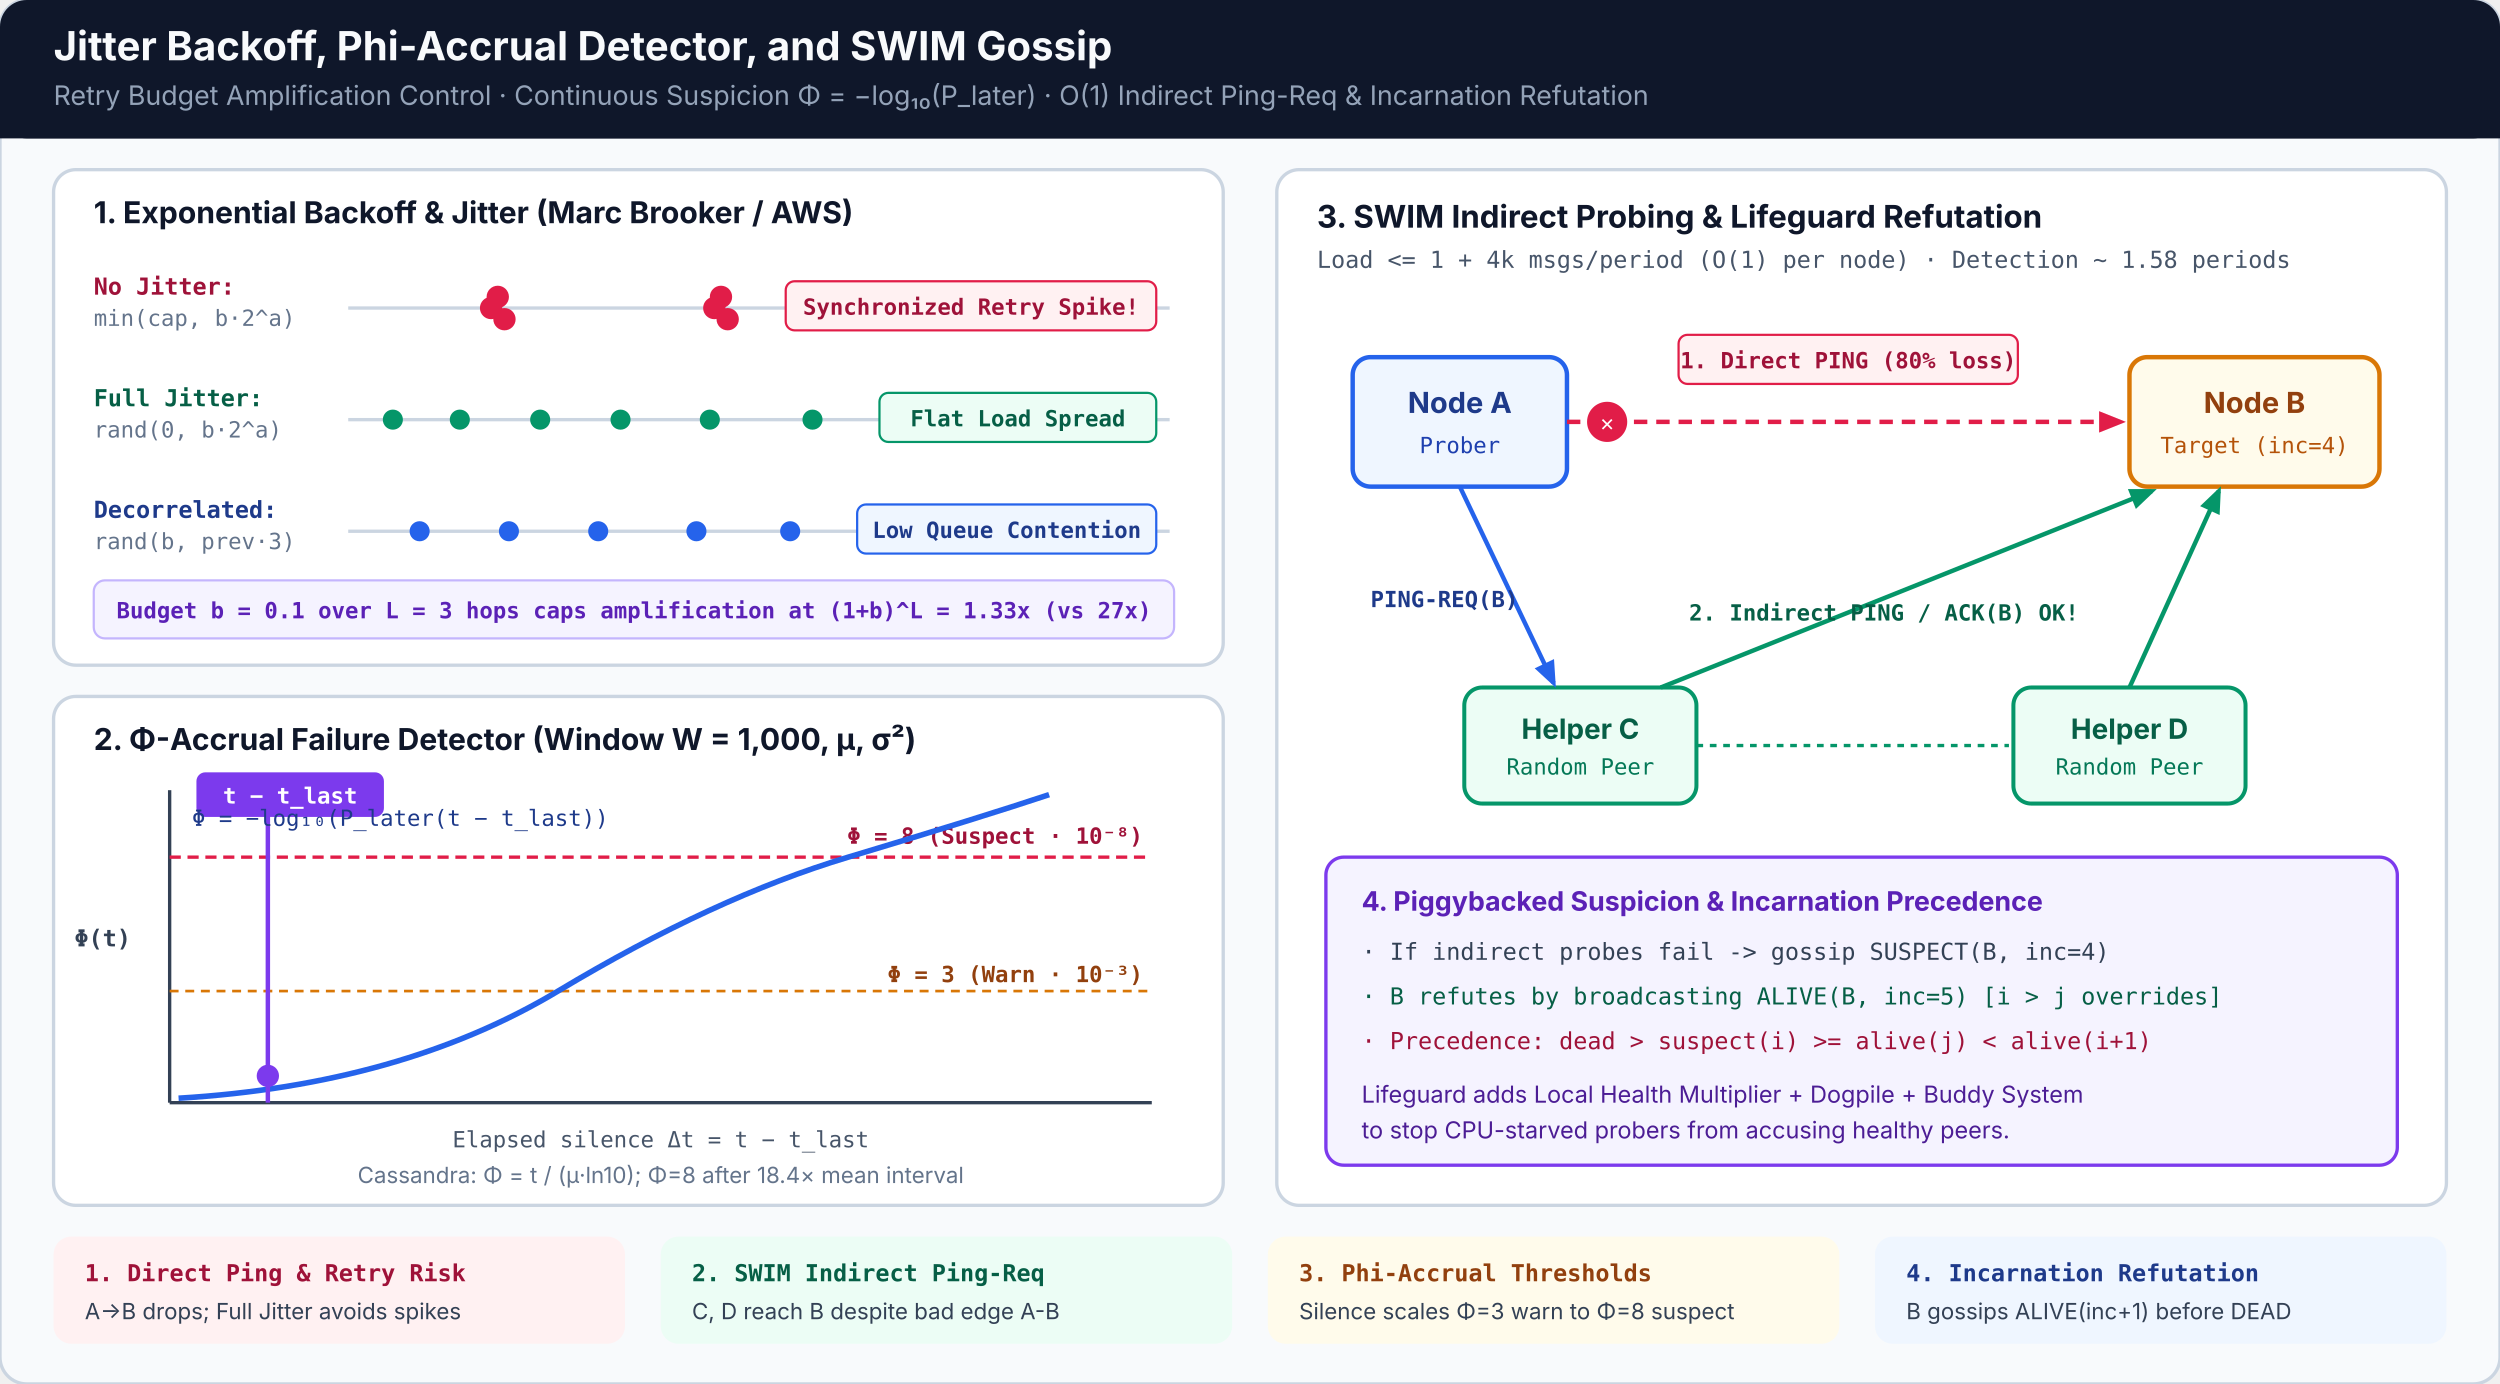
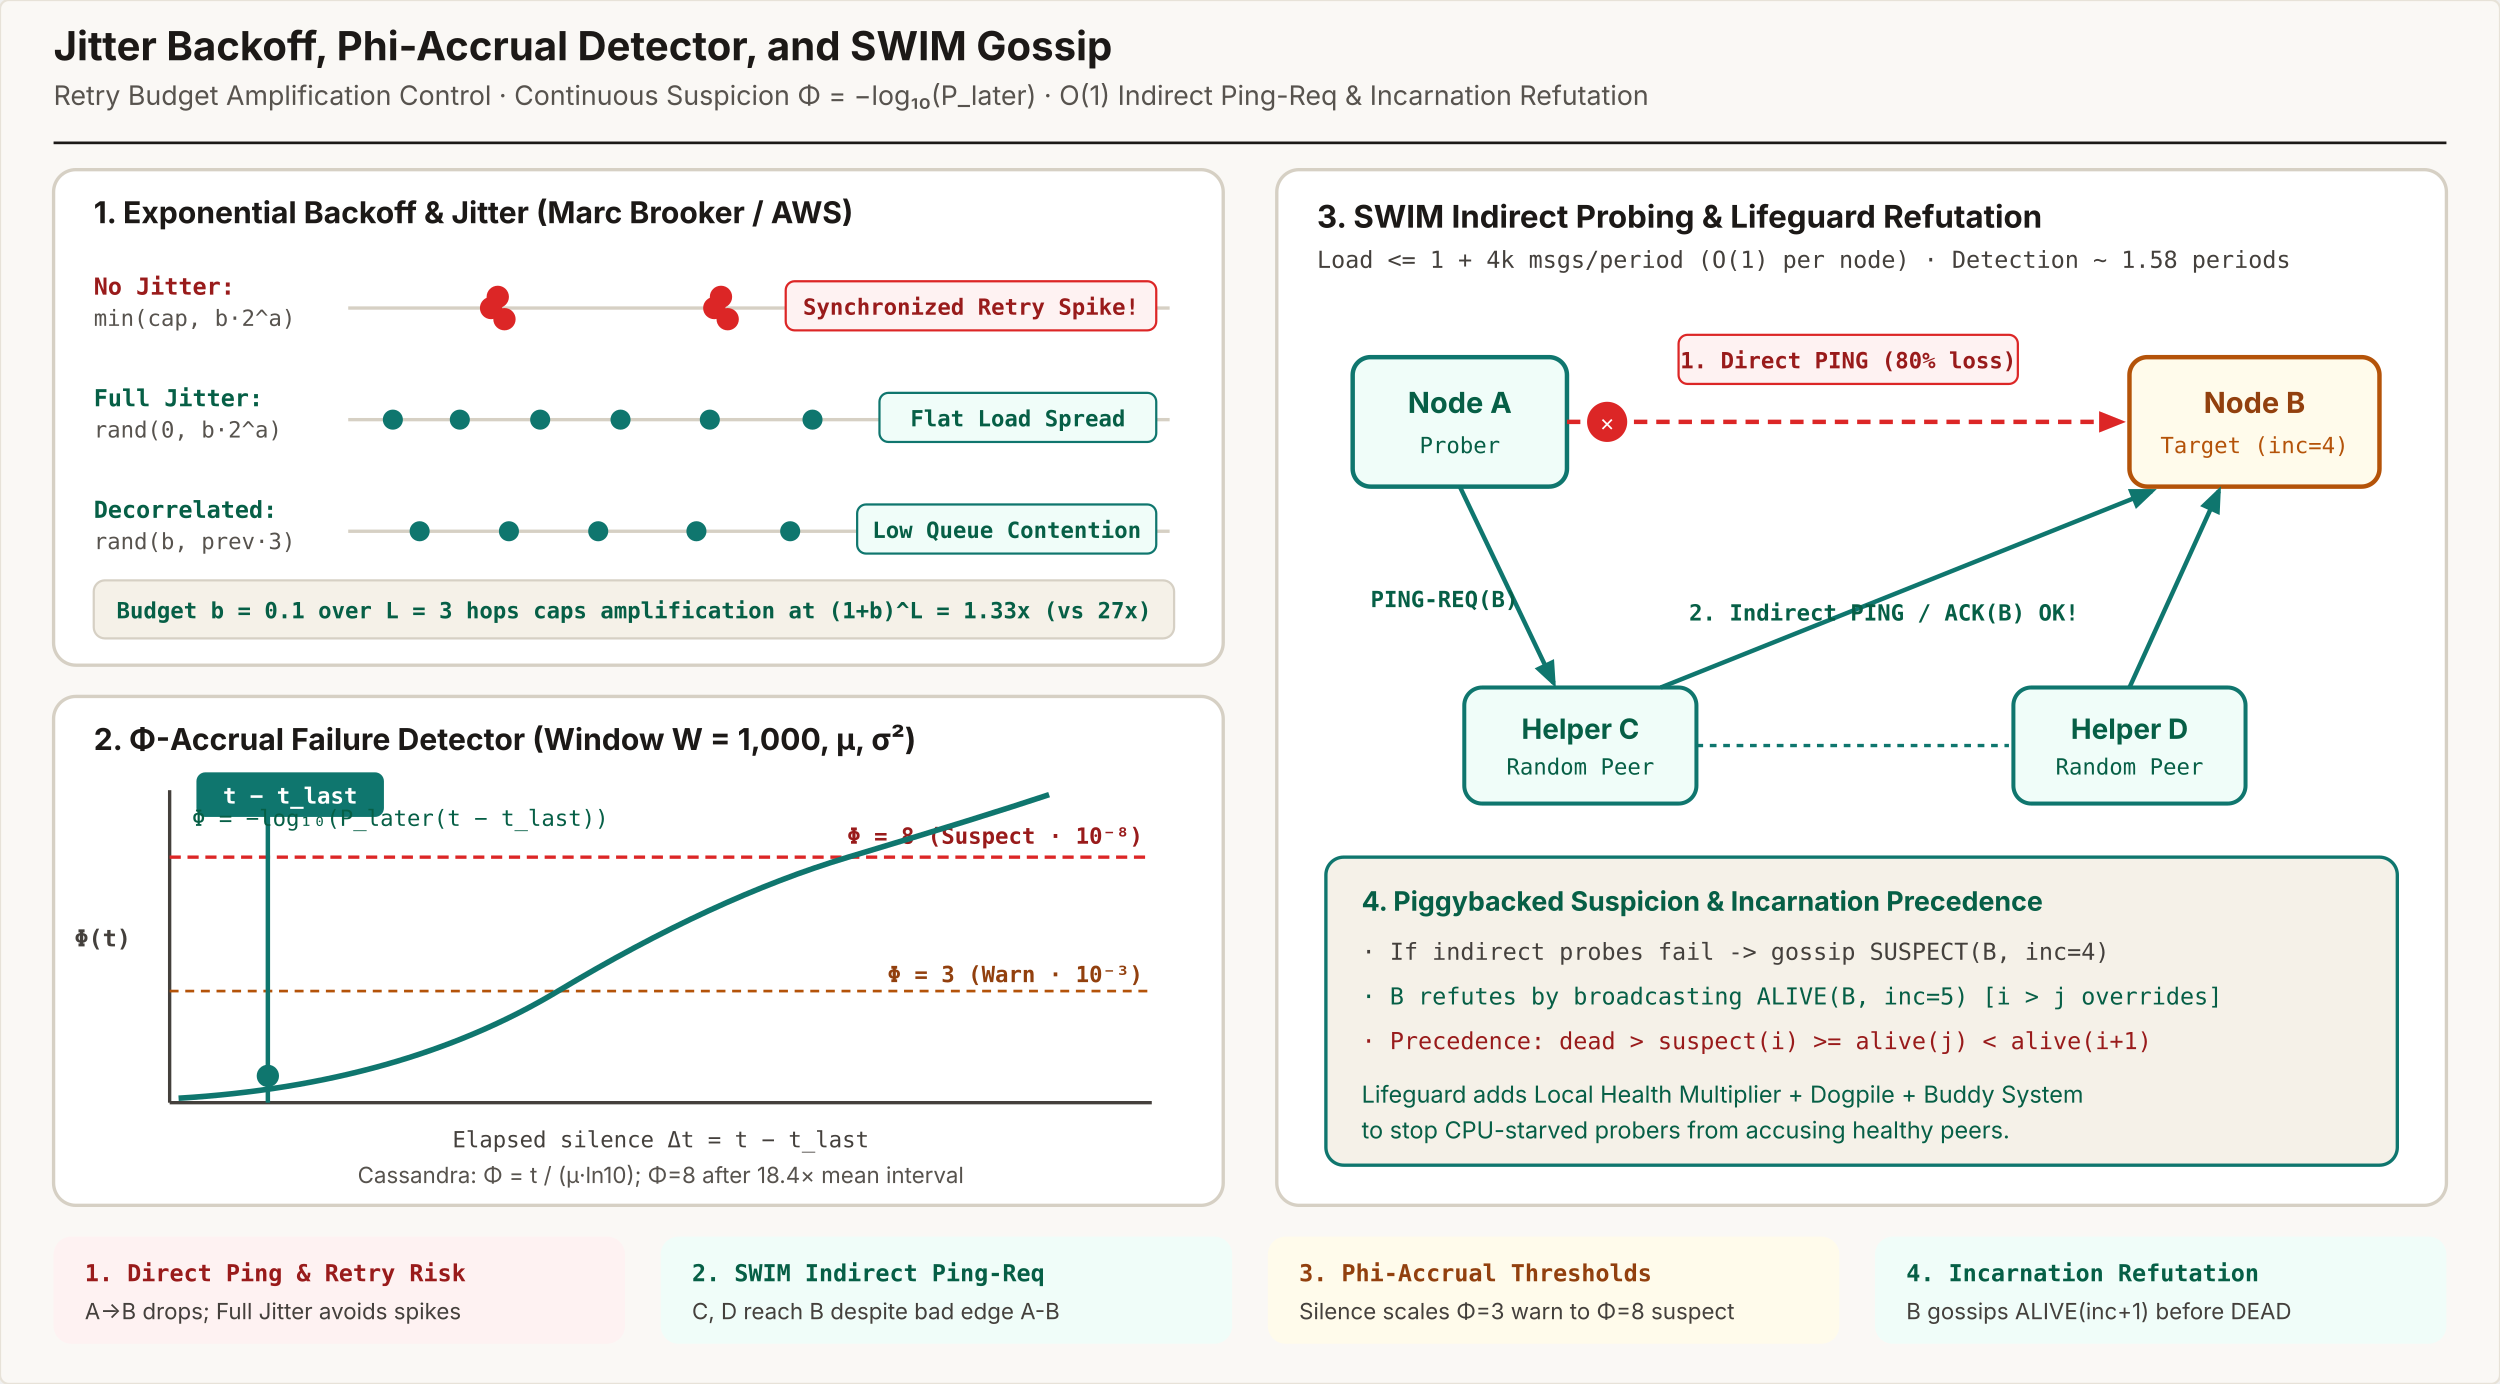
<svg xmlns="http://www.w3.org/2000/svg" viewBox="0 0 1120 620" width="1120" height="620" role="img" aria-labelledby="title desc">
  <style>
    .sans { font-family: ui-sans-serif, system-ui, -apple-system, sans-serif; }
    .mono { font-family: ui-monospace, SFMono-Regular, Menlo, monospace; }

    /* 16s loop:
       0-25%  (0-4s):  Step 1 — Direct PING A-&gt;B fails; No Jitter spikes vs Full Jitter spread
       25-50% (4-8s):  Step 2 — Indirect PING-REQ via C,D reaches B -&gt; ACK(B) returns
       50-75% (8-12s): Step 3 — Phi-Accrual silence crosses Phi=3 (Warn) -&gt; Phi=8 (Suspect)
       75-100%(12-16s):Step 4 — SWIM gossip SUSPECT(i) refuted by B's ALIVE(i+1)
    */

    @keyframes pkt-ping-fail {
      0%, 4%   { transform: translate(0px, 0px); opacity: 0; }
      6%       { transform: translate(0px, 0px); opacity: 1; }
      18%      { transform: translate(110px, 0px); opacity: 1; }
      22%, 100%{ transform: translate(110px, 0px); opacity: 0; }
    }
    @keyframes pkt-pingreq {
      0%, 24%  { opacity: 0; }
      28%, 46% { opacity: 1; }
      52%, 100%{ opacity: 0; }
    }
    @keyframes phi-cursor {
      0%, 46%  { transform: translateX(0px); }
      60%      { transform: translateX(135px); }
      72%, 94% { transform: translateX(250px); }
      100%     { transform: translateX(0px); }
    }
-     @keyframes jitter-pulse {
-       0%, 6%   { opacity: 0.86; }
-       12%, 35% { opacity: 1; }
-       45%, 100%{ opacity: 0.86; }
-     }
    @keyframes gossip-show {
      0%, 72%  { opacity: 0.86; }
      78%, 96% { opacity: 1; }
      100%     { opacity: 0.86; }
    }

-     @keyframes s1 { 0%, 24% { opacity: 1; stroke: #e11d48; stroke-width: 2.2; } 25%, 100% { opacity: 0.86; stroke: #cbd5e1; stroke-width: 1; } }
-     @keyframes s2 { 0%, 24% { opacity: 0.86; stroke: #cbd5e1; stroke-width: 1; } 25%, 49% { opacity: 1; stroke: #059669; stroke-width: 2.2; } 50%, 100% { opacity: 0.86; stroke: #cbd5e1; stroke-width: 1; } }
-     @keyframes s3 { 0%, 49% { opacity: 0.86; stroke: #cbd5e1; stroke-width: 1; } 50%, 74% { opacity: 1; stroke: #d97706; stroke-width: 2.2; } 75%, 100% { opacity: 0.86; stroke: #cbd5e1; stroke-width: 1; } }
-     @keyframes s4 { 0%, 74% { opacity: 0.86; stroke: #cbd5e1; stroke-width: 1; } 75%, 100% { opacity: 1; stroke: #2563eb; stroke-width: 2.2; } }
+     @keyframes s1 { 0%, 24% { opacity: 1; stroke: #dc2626; stroke-width: 2.2; } 25%, 100% { opacity: 0.86; stroke: #d6d0c4; stroke-width: 1; } }
+     @keyframes s2 { 0%, 24% { opacity: 0.86; stroke: #d6d0c4; stroke-width: 1; } 25%, 49% { opacity: 1; stroke: #0f766e; stroke-width: 2.2; } 50%, 100% { opacity: 0.86; stroke: #d6d0c4; stroke-width: 1; } }
+     @keyframes s3 { 0%, 49% { opacity: 0.86; stroke: #d6d0c4; stroke-width: 1; } 50%, 74% { opacity: 1; stroke: #b45309; stroke-width: 2.2; } 75%, 100% { opacity: 0.86; stroke: #d6d0c4; stroke-width: 1; } }
+     @keyframes s4 { 0%, 74% { opacity: 0.86; stroke: #d6d0c4; stroke-width: 1; } 75%, 100% { opacity: 1; stroke: #0f766e; stroke-width: 2.2; } }

    .p-fail  { animation: pkt-ping-fail 16s ease-in-out infinite; }
    .p-ind   { animation: pkt-pingreq 16s ease-in-out infinite; }
    .phi-cur { animation: phi-cursor 16s ease-in-out infinite; }
-     .jit-dot { animation: jitter-pulse 16s ease-in-out infinite; }
    .gos-box { animation: gossip-show 16s ease-in-out infinite; }
    .st1 { animation: s1 16s linear infinite; }
    .st2 { animation: s2 16s linear infinite; }
    .st3 { animation: s3 16s linear infinite; }
    .st4 { animation: s4 16s linear infinite; }

    @media (prefers-reduced-motion: reduce) {
      .p-fail, .p-ind, .phi-cur, .jit-dot, .gos-box, .st1, .st2, .st3, .st4 { animation: none !important; }
      .p-fail { opacity: 0 !important; }
      .p-ind, .jit-dot, .gos-box, .st1, .st2, .st3, .st4 { opacity: 1 !important; }
      .phi-cur { transform: translateX(250px) !important; }
    }
  </style>
  <defs>
    <marker id="arr-blue" viewBox="0 0 10 10" refX="8" refY="5" markerWidth="6" markerHeight="6" orient="auto-start-reverse">
-       <path d="M 0 1 L 10 5 L 0 9 z" fill="#2563eb" />
+       <path d="M 0 1 L 10 5 L 0 9 z" fill="#0f766e" />
    </marker>
    <marker id="arr-emerald" viewBox="0 0 10 10" refX="8" refY="5" markerWidth="6" markerHeight="6" orient="auto-start-reverse">
-       <path d="M 0 1 L 10 5 L 0 9 z" fill="#059669" />
+       <path d="M 0 1 L 10 5 L 0 9 z" fill="#0f766e" />
    </marker>
    <marker id="arr-rose" viewBox="0 0 10 10" refX="8" refY="5" markerWidth="6" markerHeight="6" orient="auto-start-reverse">
-       <path d="M 0 1 L 10 5 L 0 9 z" fill="#e11d48" />
+       <path d="M 0 1 L 10 5 L 0 9 z" fill="#dc2626" />
    </marker>
  </defs>
-   <rect x="0" y="0" width="1120" height="620" rx="12" fill="#f8fafc" stroke="#cbd5e1" stroke-width="1.5" />
-   <rect x="0" y="0" width="1120" height="62" rx="12" fill="#0f172a" />
-   <rect x="0" y="46" width="1120" height="16" fill="#0f172a" />
-   <text x="24" y="27" class="sans" font-size="18" font-weight="700" fill="#f8fafc">Jitter Backoff, Phi-Accrual Detector, and SWIM Gossip</text>
-   <text x="24" y="47" class="sans" font-size="12" fill="#94a3b8">Retry Budget Amplification Control · Continuous Suspicion Φ = −log₁₀(P_later) · O(1) Indirect Ping-Req &amp; Incarnation Refutation</text>
-   <rect x="24" y="76" width="524" height="222" rx="10" fill="#ffffff" stroke="#cbd5e1" stroke-width="1.5" />
-   <text x="42" y="100" class="sans" font-size="13.5" font-weight="700" fill="#0f172a">1. Exponential Backoff &amp; Jitter (Marc Brooker / AWS)</text>
-   <text x="42" y="132" class="mono" font-size="10.5" font-weight="700" fill="#9f1239">No Jitter:</text>
-   <text x="42" y="146" class="mono" font-size="10" fill="#64748b">min(cap, b·2^a)</text>
-   <line x1="156" y1="138" x2="524" y2="138" stroke="#cbd5e1" stroke-width="1.5" />
+   <rect x="0" y="0" width="1120" height="620" rx="4" fill="#faf8f5" stroke="#e7e2d8" stroke-width="1" />
+   <line x1="24" y1="64" x2="1096" y2="64" stroke="#1c1917" stroke-width="1.2" />
+   <text x="24" y="27" class="sans" font-size="18" font-weight="700" fill="#1c1917" font-family="Georgia, 'Times New Roman', serif">Jitter Backoff, Phi-Accrual Detector, and SWIM Gossip</text>
+   <text x="24" y="47" class="sans" font-size="12" fill="#57534e" font-family="ui-sans-serif, system-ui, -apple-system, sans-serif">Retry Budget Amplification Control · Continuous Suspicion Φ = −log₁₀(P_later) · O(1) Indirect Ping-Req &amp; Incarnation Refutation</text>
+   <rect x="24" y="76" width="524" height="222" rx="10" fill="#ffffff" stroke="#d6d0c4" stroke-width="1.5" />
+   <text x="42" y="100" class="sans" font-size="13.5" font-weight="700" fill="#1c1917">1. Exponential Backoff &amp; Jitter (Marc Brooker / AWS)</text>
+   <text x="42" y="132" class="mono" font-size="10.5" font-weight="700" fill="#991b1b">No Jitter:</text>
+   <text x="42" y="146" class="mono" font-size="10" fill="#57534e">min(cap, b·2^a)</text>
+   <line x1="156" y1="138" x2="524" y2="138" stroke="#d6d0c4" stroke-width="1.5" />
  <g class="jit-dot">
-     <circle cx="220" cy="138" r="5" fill="#e11d48" />
-     <circle cx="223" cy="133" r="5" fill="#e11d48" />
-     <circle cx="226" cy="143" r="5" fill="#e11d48" />
-     <circle cx="320" cy="138" r="5" fill="#e11d48" />
-     <circle cx="323" cy="133" r="5" fill="#e11d48" />
-     <circle cx="326" cy="143" r="5" fill="#e11d48" />
-     <rect x="352" y="126" width="166" height="22" rx="4" fill="#fff1f2" stroke="#e11d48" />
-     <text x="435" y="141" class="mono" font-size="10" font-weight="700" fill="#9f1239" text-anchor="middle">Synchronized Retry Spike!</text>
+     <circle cx="220" cy="138" r="5" fill="#dc2626" />
+     <circle cx="223" cy="133" r="5" fill="#dc2626" />
+     <circle cx="226" cy="143" r="5" fill="#dc2626" />
+     <circle cx="320" cy="138" r="5" fill="#dc2626" />
+     <circle cx="323" cy="133" r="5" fill="#dc2626" />
+     <circle cx="326" cy="143" r="5" fill="#dc2626" />
+     <rect x="352" y="126" width="166" height="22" rx="4" fill="#fef2f2" stroke="#dc2626" />
+     <text x="435" y="141" class="mono" font-size="10" font-weight="700" fill="#991b1b" text-anchor="middle">Synchronized Retry Spike!</text>
  </g>
  <text x="42" y="182" class="mono" font-size="10.5" font-weight="700" fill="#065f46">Full Jitter:</text>
-   <text x="42" y="196" class="mono" font-size="10" fill="#64748b">rand(0, b·2^a)</text>
-   <line x1="156" y1="188" x2="524" y2="188" stroke="#cbd5e1" stroke-width="1.5" />
+   <text x="42" y="196" class="mono" font-size="10" fill="#57534e">rand(0, b·2^a)</text>
+   <line x1="156" y1="188" x2="524" y2="188" stroke="#d6d0c4" stroke-width="1.5" />
  <g class="jit-dot">
-     <circle cx="176" cy="188" r="4.5" fill="#059669" />
-     <circle cx="206" cy="188" r="4.5" fill="#059669" />
-     <circle cx="242" cy="188" r="4.5" fill="#059669" />
-     <circle cx="278" cy="188" r="4.5" fill="#059669" />
-     <circle cx="318" cy="188" r="4.5" fill="#059669" />
-     <circle cx="364" cy="188" r="4.5" fill="#059669" />
-     <rect x="394" y="176" width="124" height="22" rx="4" fill="#ecfdf5" stroke="#059669" />
+     <circle cx="176" cy="188" r="4.5" fill="#0f766e" />
+     <circle cx="206" cy="188" r="4.5" fill="#0f766e" />
+     <circle cx="242" cy="188" r="4.5" fill="#0f766e" />
+     <circle cx="278" cy="188" r="4.5" fill="#0f766e" />
+     <circle cx="318" cy="188" r="4.5" fill="#0f766e" />
+     <circle cx="364" cy="188" r="4.5" fill="#0f766e" />
+     <rect x="394" y="176" width="124" height="22" rx="4" fill="#f0fdf9" stroke="#0f766e" />
    <text x="456" y="191" class="mono" font-size="10" font-weight="700" fill="#065f46" text-anchor="middle">Flat Load Spread</text>
  </g>
-   <text x="42" y="232" class="mono" font-size="10.5" font-weight="700" fill="#1e3a8a">Decorrelated:</text>
-   <text x="42" y="246" class="mono" font-size="10" fill="#64748b">rand(b, prev·3)</text>
-   <line x1="156" y1="238" x2="524" y2="238" stroke="#cbd5e1" stroke-width="1.5" />
+   <text x="42" y="232" class="mono" font-size="10.5" font-weight="700" fill="#065f46">Decorrelated:</text>
+   <text x="42" y="246" class="mono" font-size="10" fill="#57534e">rand(b, prev·3)</text>
+   <line x1="156" y1="238" x2="524" y2="238" stroke="#d6d0c4" stroke-width="1.5" />
  <g class="jit-dot">
-     <circle cx="188" cy="238" r="4.5" fill="#2563eb" />
-     <circle cx="228" cy="238" r="4.5" fill="#2563eb" />
-     <circle cx="268" cy="238" r="4.5" fill="#2563eb" />
-     <circle cx="312" cy="238" r="4.5" fill="#2563eb" />
-     <circle cx="354" cy="238" r="4.5" fill="#2563eb" />
-     <rect x="384" y="226" width="134" height="22" rx="4" fill="#eff6ff" stroke="#2563eb" />
-     <text x="451" y="241" class="mono" font-size="10" font-weight="700" fill="#1e3a8a" text-anchor="middle">Low Queue Contention</text>
+     <circle cx="188" cy="238" r="4.5" fill="#0f766e" />
+     <circle cx="228" cy="238" r="4.5" fill="#0f766e" />
+     <circle cx="268" cy="238" r="4.5" fill="#0f766e" />
+     <circle cx="312" cy="238" r="4.5" fill="#0f766e" />
+     <circle cx="354" cy="238" r="4.5" fill="#0f766e" />
+     <rect x="384" y="226" width="134" height="22" rx="4" fill="#f0fdf9" stroke="#0f766e" />
+     <text x="451" y="241" class="mono" font-size="10" font-weight="700" fill="#065f46" text-anchor="middle">Low Queue Contention</text>
  </g>
-   <rect x="42" y="260" width="484" height="26" rx="5" fill="#f5f3ff" stroke="#c4b5fd" />
-   <text x="284" y="277" class="mono" font-size="10" font-weight="700" fill="#5b21b6" text-anchor="middle">Budget b = 0.1 over L = 3 hops caps amplification at (1+b)^L = 1.33x (vs 27x)</text>
-   <rect x="24" y="312" width="524" height="228" rx="10" fill="#ffffff" stroke="#cbd5e1" stroke-width="1.5" />
-   <text x="42" y="336" class="sans" font-size="13.5" font-weight="700" fill="#0f172a">2. Φ-Accrual Failure Detector (Window W = 1,000, μ, σ²)</text>
-   <line x1="76" y1="494" x2="516" y2="494" stroke="#334155" stroke-width="1.5" />
-   <line x1="76" y1="354" x2="76" y2="494" stroke="#334155" stroke-width="1.5" />
-   <text x="46" y="424" class="mono" font-size="10.5" font-weight="700" fill="#334155" text-anchor="middle">Φ(t)</text>
-   <text x="296" y="514" class="mono" font-size="10" fill="#475569" text-anchor="middle">Elapsed silence Δt = t − t_last</text>
-   <line x1="76" y1="444" x2="516" y2="444" stroke="#d97706" stroke-width="1.2" stroke-dasharray="4 3" />
+   <rect x="42" y="260" width="484" height="26" rx="5" fill="#f5f1e8" stroke="#d6d0c4" />
+   <text x="284" y="277" class="mono" font-size="10" font-weight="700" fill="#065f46" text-anchor="middle">Budget b = 0.1 over L = 3 hops caps amplification at (1+b)^L = 1.33x (vs 27x)</text>
+   <rect x="24" y="312" width="524" height="228" rx="10" fill="#ffffff" stroke="#d6d0c4" stroke-width="1.5" />
+   <text x="42" y="336" class="sans" font-size="13.5" font-weight="700" fill="#1c1917">2. Φ-Accrual Failure Detector (Window W = 1,000, μ, σ²)</text>
+   <line x1="76" y1="494" x2="516" y2="494" stroke="#44403c" stroke-width="1.5" />
+   <line x1="76" y1="354" x2="76" y2="494" stroke="#44403c" stroke-width="1.5" />
+   <text x="46" y="424" class="mono" font-size="10.5" font-weight="700" fill="#44403c" text-anchor="middle">Φ(t)</text>
+   <text x="296" y="514" class="mono" font-size="10" fill="#44403c" text-anchor="middle">Elapsed silence Δt = t − t_last</text>
+   <line x1="76" y1="444" x2="516" y2="444" stroke="#b45309" stroke-width="1.2" stroke-dasharray="4 3" />
  <text x="512" y="440" class="mono" font-size="10" font-weight="700" fill="#92400e" text-anchor="end">Φ = 3 (Warn · 10⁻³)</text>
-   <line x1="76" y1="384" x2="516" y2="384" stroke="#e11d48" stroke-width="1.5" stroke-dasharray="5 3" />
-   <text x="512" y="378" class="mono" font-size="10" font-weight="700" fill="#9f1239" text-anchor="end">Φ = 8 (Suspect · 10⁻⁸)</text>
-   <path d="M 80 492 Q 180 486, 250 444 T 380 384 T 470 356" fill="none" stroke="#2563eb" stroke-width="2.5" />
+   <line x1="76" y1="384" x2="516" y2="384" stroke="#dc2626" stroke-width="1.5" stroke-dasharray="5 3" />
+   <text x="512" y="378" class="mono" font-size="10" font-weight="700" fill="#991b1b" text-anchor="end">Φ = 8 (Suspect · 10⁻⁸)</text>
+   <path d="M 80 492 Q 180 486, 250 444 T 380 384 T 470 356" fill="none" stroke="#0f766e" stroke-width="2.5" />
  <g class="phi-cur">
-     <line x1="120" y1="358" x2="120" y2="494" stroke="#7c3aed" stroke-width="2" />
-     <circle cx="120" cy="482" r="5" fill="#7c3aed" />
-     <rect x="88" y="346" width="84" height="20" rx="4" fill="#7c3aed" />
+     <line x1="120" y1="358" x2="120" y2="494" stroke="#0f766e" stroke-width="2" />
+     <circle cx="120" cy="482" r="5" fill="#0f766e" />
+     <rect x="88" y="346" width="84" height="20" rx="4" fill="#0f766e" />
    <text x="130" y="360" class="mono" font-size="10" font-weight="700" fill="#ffffff" text-anchor="middle">t − t_last</text>
  </g>
-   <text x="86" y="370" class="mono" font-size="10" fill="#1e3a8a">Φ = −log₁₀(P_later(t − t_last))</text>
-   <text x="296" y="530" class="sans" font-size="10" fill="#64748b" text-anchor="middle">Cassandra: Φ = t / (μ·ln10); Φ=8 after 18.4× mean interval</text>
-   <rect x="572" y="76" width="524" height="464" rx="10" fill="#ffffff" stroke="#cbd5e1" stroke-width="1.5" />
-   <text x="590" y="102" class="sans" font-size="14" font-weight="700" fill="#0f172a">3. SWIM Indirect Probing &amp; Lifeguard Refutation</text>
-   <text x="590" y="120" class="mono" font-size="10.5" fill="#475569">Load &lt;= 1 + 4k msgs/period (O(1) per node) · Detection ~ 1.58 periods</text>
-   <rect x="606" y="160" width="96" height="58" rx="8" fill="#eff6ff" stroke="#2563eb" stroke-width="2" />
-   <text x="654" y="185" class="sans" font-size="13" font-weight="700" fill="#1e3a8a" text-anchor="middle">Node A</text>
-   <text x="654" y="203" class="mono" font-size="10" fill="#1e40af" text-anchor="middle">Prober</text>
-   <rect x="954" y="160" width="112" height="58" rx="8" fill="#fffbeb" stroke="#d97706" stroke-width="2" />
+   <text x="86" y="370" class="mono" font-size="10" fill="#065f46">Φ = −log₁₀(P_later(t − t_last))</text>
+   <text x="296" y="530" class="sans" font-size="10" fill="#57534e" text-anchor="middle">Cassandra: Φ = t / (μ·ln10); Φ=8 after 18.4× mean interval</text>
+   <rect x="572" y="76" width="524" height="464" rx="10" fill="#ffffff" stroke="#d6d0c4" stroke-width="1.5" />
+   <text x="590" y="102" class="sans" font-size="14" font-weight="700" fill="#1c1917">3. SWIM Indirect Probing &amp; Lifeguard Refutation</text>
+   <text x="590" y="120" class="mono" font-size="10.5" fill="#44403c">Load &lt;= 1 + 4k msgs/period (O(1) per node) · Detection ~ 1.58 periods</text>
+   <rect x="606" y="160" width="96" height="58" rx="8" fill="#f0fdf9" stroke="#0f766e" stroke-width="2" />
+   <text x="654" y="185" class="sans" font-size="13" font-weight="700" fill="#065f46" text-anchor="middle">Node A</text>
+   <text x="654" y="203" class="mono" font-size="10" fill="#065f46" text-anchor="middle">Prober</text>
+   <rect x="954" y="160" width="112" height="58" rx="8" fill="#fffbeb" stroke="#b45309" stroke-width="2" />
  <text x="1010" y="185" class="sans" font-size="13" font-weight="700" fill="#92400e" text-anchor="middle">Node B</text>
  <text x="1010" y="203" class="mono" font-size="10" fill="#b45309" text-anchor="middle">Target (inc=4)</text>
-   <line x1="702" y1="189" x2="950" y2="189" stroke="#e11d48" stroke-width="2" stroke-dasharray="6 4" marker-end="url(#arr-rose)" />
-   <rect x="752" y="150" width="152" height="22" rx="4" fill="#fff1f2" stroke="#e11d48" />
-   <text x="828" y="165" class="mono" font-size="10" font-weight="700" fill="#9f1239" text-anchor="middle">1. Direct PING (80% loss)</text>
+   <line x1="702" y1="189" x2="950" y2="189" stroke="#dc2626" stroke-width="2" stroke-dasharray="6 4" marker-end="url(#arr-rose)" />
+   <rect x="752" y="150" width="152" height="22" rx="4" fill="#fef2f2" stroke="#dc2626" />
+   <text x="828" y="165" class="mono" font-size="10" font-weight="700" fill="#991b1b" text-anchor="middle">1. Direct PING (80% loss)</text>
  <g class="p-fail">
-     <circle cx="720" cy="189" r="9" fill="#e11d48" />
+     <circle cx="720" cy="189" r="9" fill="#dc2626" />
    <text x="720" y="193" class="mono" font-size="10" font-weight="700" fill="#ffffff" text-anchor="middle">✕</text>
  </g>
-   <rect x="656" y="308" width="104" height="52" rx="8" fill="#ecfdf5" stroke="#059669" stroke-width="1.8" />
+   <rect x="656" y="308" width="104" height="52" rx="8" fill="#f0fdf9" stroke="#0f766e" stroke-width="1.8" />
  <text x="708" y="331" class="sans" font-size="12.5" font-weight="700" fill="#065f46" text-anchor="middle">Helper C</text>
-   <text x="708" y="347" class="mono" font-size="10" fill="#047857" text-anchor="middle">Random Peer</text>
-   <rect x="902" y="308" width="104" height="52" rx="8" fill="#ecfdf5" stroke="#059669" stroke-width="1.8" />
+   <text x="708" y="347" class="mono" font-size="10" fill="#065f46" text-anchor="middle">Random Peer</text>
+   <rect x="902" y="308" width="104" height="52" rx="8" fill="#f0fdf9" stroke="#0f766e" stroke-width="1.8" />
  <text x="954" y="331" class="sans" font-size="12.5" font-weight="700" fill="#065f46" text-anchor="middle">Helper D</text>
-   <text x="954" y="347" class="mono" font-size="10" fill="#047857" text-anchor="middle">Random Peer</text>
+   <text x="954" y="347" class="mono" font-size="10" fill="#065f46" text-anchor="middle">Random Peer</text>
  <g class="p-ind">
-     <line x1="654" y1="218" x2="696" y2="306" stroke="#2563eb" stroke-width="2" marker-end="url(#arr-blue)" />
-     <text x="614" y="272" class="mono" font-size="10" font-weight="700" fill="#1e3a8a">PING-REQ(B)</text>
-     <line x1="760" y1="334" x2="900" y2="334" stroke="#059669" stroke-width="1.5" stroke-dasharray="3 3" />
-     <line x1="744" y1="308" x2="964" y2="220" stroke="#059669" stroke-width="2" marker-end="url(#arr-emerald)" />
-     <line x1="954" y1="308" x2="994" y2="220" stroke="#059669" stroke-width="2" marker-end="url(#arr-emerald)" />
+     <line x1="654" y1="218" x2="696" y2="306" stroke="#0f766e" stroke-width="2" marker-end="url(#arr-blue)" />
+     <text x="614" y="272" class="mono" font-size="10" font-weight="700" fill="#065f46">PING-REQ(B)</text>
+     <line x1="760" y1="334" x2="900" y2="334" stroke="#0f766e" stroke-width="1.5" stroke-dasharray="3 3" />
+     <line x1="744" y1="308" x2="964" y2="220" stroke="#0f766e" stroke-width="2" marker-end="url(#arr-emerald)" />
+     <line x1="954" y1="308" x2="994" y2="220" stroke="#0f766e" stroke-width="2" marker-end="url(#arr-emerald)" />
    <text x="844" y="278" class="mono" font-size="10" font-weight="700" fill="#065f46" text-anchor="middle">2. Indirect PING / ACK(B) OK!</text>
  </g>
  <g class="gos-box">
-     <rect x="594" y="384" width="480" height="138" rx="8" fill="#f5f3ff" stroke="#7c3aed" stroke-width="1.5" />
-     <text x="610" y="408" class="sans" font-size="12" font-weight="700" fill="#5b21b6">4. Piggybacked Suspicion &amp; Incarnation Precedence</text>
-     <text x="610" y="430" class="mono" font-size="10.5" fill="#334155">· If indirect probes fail -&gt; gossip SUSPECT(B, inc=4)</text>
+     <rect x="594" y="384" width="480" height="138" rx="8" fill="#f5f1e8" stroke="#0f766e" stroke-width="1.5" />
+     <text x="610" y="408" class="sans" font-size="12" font-weight="700" fill="#065f46">4. Piggybacked Suspicion &amp; Incarnation Precedence</text>
+     <text x="610" y="430" class="mono" font-size="10.5" fill="#44403c">· If indirect probes fail -&gt; gossip SUSPECT(B, inc=4)</text>
    <text x="610" y="450" class="mono" font-size="10.5" fill="#065f46">· B refutes by broadcasting ALIVE(B, inc=5)  [i &gt; j overrides]</text>
-     <text x="610" y="470" class="mono" font-size="10.5" fill="#9f1239">· Precedence: dead &gt; suspect(i) &gt;= alive(j) &lt; alive(i+1)</text>
-     <text x="610" y="494" class="sans" font-size="10.5" fill="#4c1d95">Lifeguard adds Local Health Multiplier + Dogpile + Buddy System</text>
-     <text x="610" y="510" class="sans" font-size="10.5" fill="#4c1d95">to stop CPU-starved probers from accusing healthy peers.</text>
+     <text x="610" y="470" class="mono" font-size="10.5" fill="#991b1b">· Precedence: dead &gt; suspect(i) &gt;= alive(j) &lt; alive(i+1)</text>
+     <text x="610" y="494" class="sans" font-size="10.5" fill="#065f46">Lifeguard adds Local Health Multiplier + Dogpile + Buddy System</text>
+     <text x="610" y="510" class="sans" font-size="10.5" fill="#065f46">to stop CPU-starved probers from accusing healthy peers.</text>
  </g>
-   <rect x="24" y="554" width="256" height="48" rx="8" fill="#fff1f2" class="st1" />
-   <text x="38" y="574" class="mono" font-size="10.5" font-weight="700" fill="#9f1239">1. Direct Ping &amp; Retry Risk</text>
-   <text x="38" y="591" class="sans" font-size="10" fill="#334155">A-&gt;B drops; Full Jitter avoids spikes</text>
-   <rect x="296" y="554" width="256" height="48" rx="8" fill="#ecfdf5" class="st2" />
+   <rect x="24" y="554" width="256" height="48" rx="8" fill="#fef2f2" class="st1" />
+   <text x="38" y="574" class="mono" font-size="10.5" font-weight="700" fill="#991b1b">1. Direct Ping &amp; Retry Risk</text>
+   <text x="38" y="591" class="sans" font-size="10" fill="#44403c">A-&gt;B drops; Full Jitter avoids spikes</text>
+   <rect x="296" y="554" width="256" height="48" rx="8" fill="#f0fdf9" class="st2" />
  <text x="310" y="574" class="mono" font-size="10.5" font-weight="700" fill="#065f46">2. SWIM Indirect Ping-Req</text>
-   <text x="310" y="591" class="sans" font-size="10" fill="#334155">C, D reach B despite bad edge A-B</text>
+   <text x="310" y="591" class="sans" font-size="10" fill="#44403c">C, D reach B despite bad edge A-B</text>
  <rect x="568" y="554" width="256" height="48" rx="8" fill="#fffbeb" class="st3" />
  <text x="582" y="574" class="mono" font-size="10.5" font-weight="700" fill="#92400e">3. Phi-Accrual Thresholds</text>
-   <text x="582" y="591" class="sans" font-size="10" fill="#334155">Silence scales Φ=3 warn to Φ=8 suspect</text>
-   <rect x="840" y="554" width="256" height="48" rx="8" fill="#eff6ff" class="st4" />
-   <text x="854" y="574" class="mono" font-size="10.5" font-weight="700" fill="#1e3a8a">4. Incarnation Refutation</text>
-   <text x="854" y="591" class="sans" font-size="10" fill="#334155">B gossips ALIVE(inc+1) before DEAD</text>
+   <text x="582" y="591" class="sans" font-size="10" fill="#44403c">Silence scales Φ=3 warn to Φ=8 suspect</text>
+   <rect x="840" y="554" width="256" height="48" rx="8" fill="#f0fdf9" class="st4" />
+   <text x="854" y="574" class="mono" font-size="10.5" font-weight="700" fill="#065f46">4. Incarnation Refutation</text>
+   <text x="854" y="591" class="sans" font-size="10" fill="#44403c">B gossips ALIVE(inc+1) before DEAD</text>
</svg>
